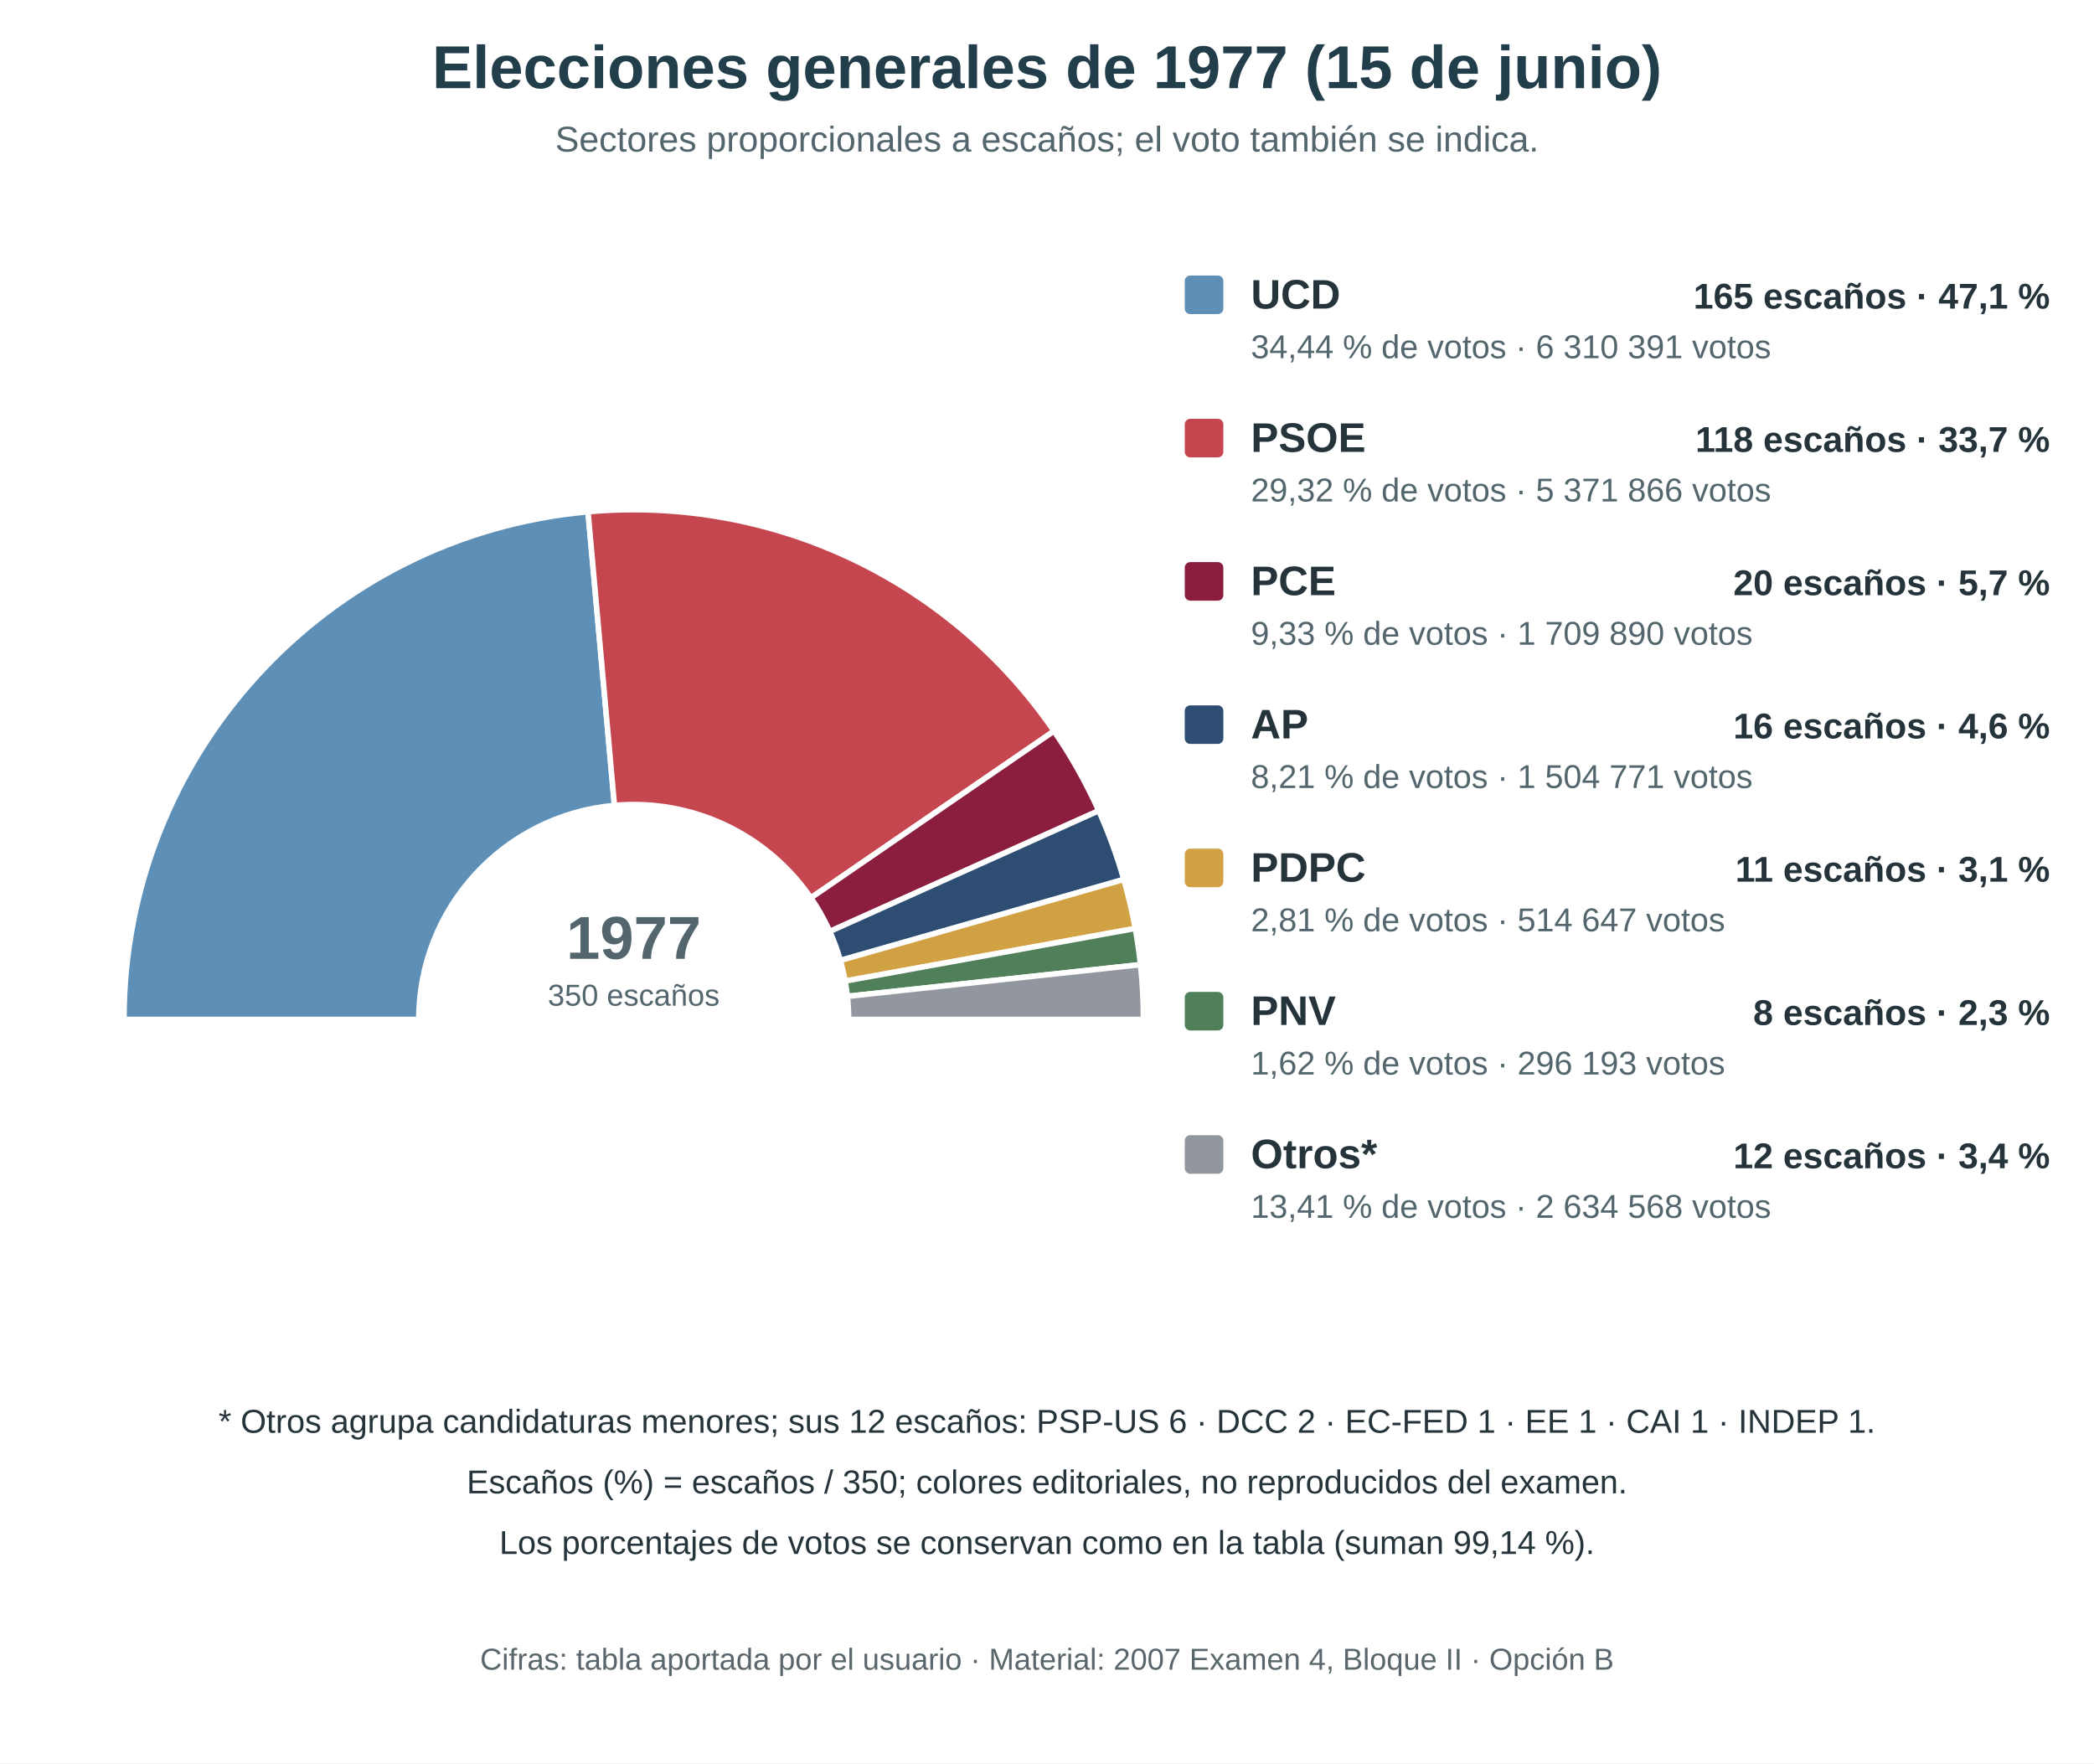
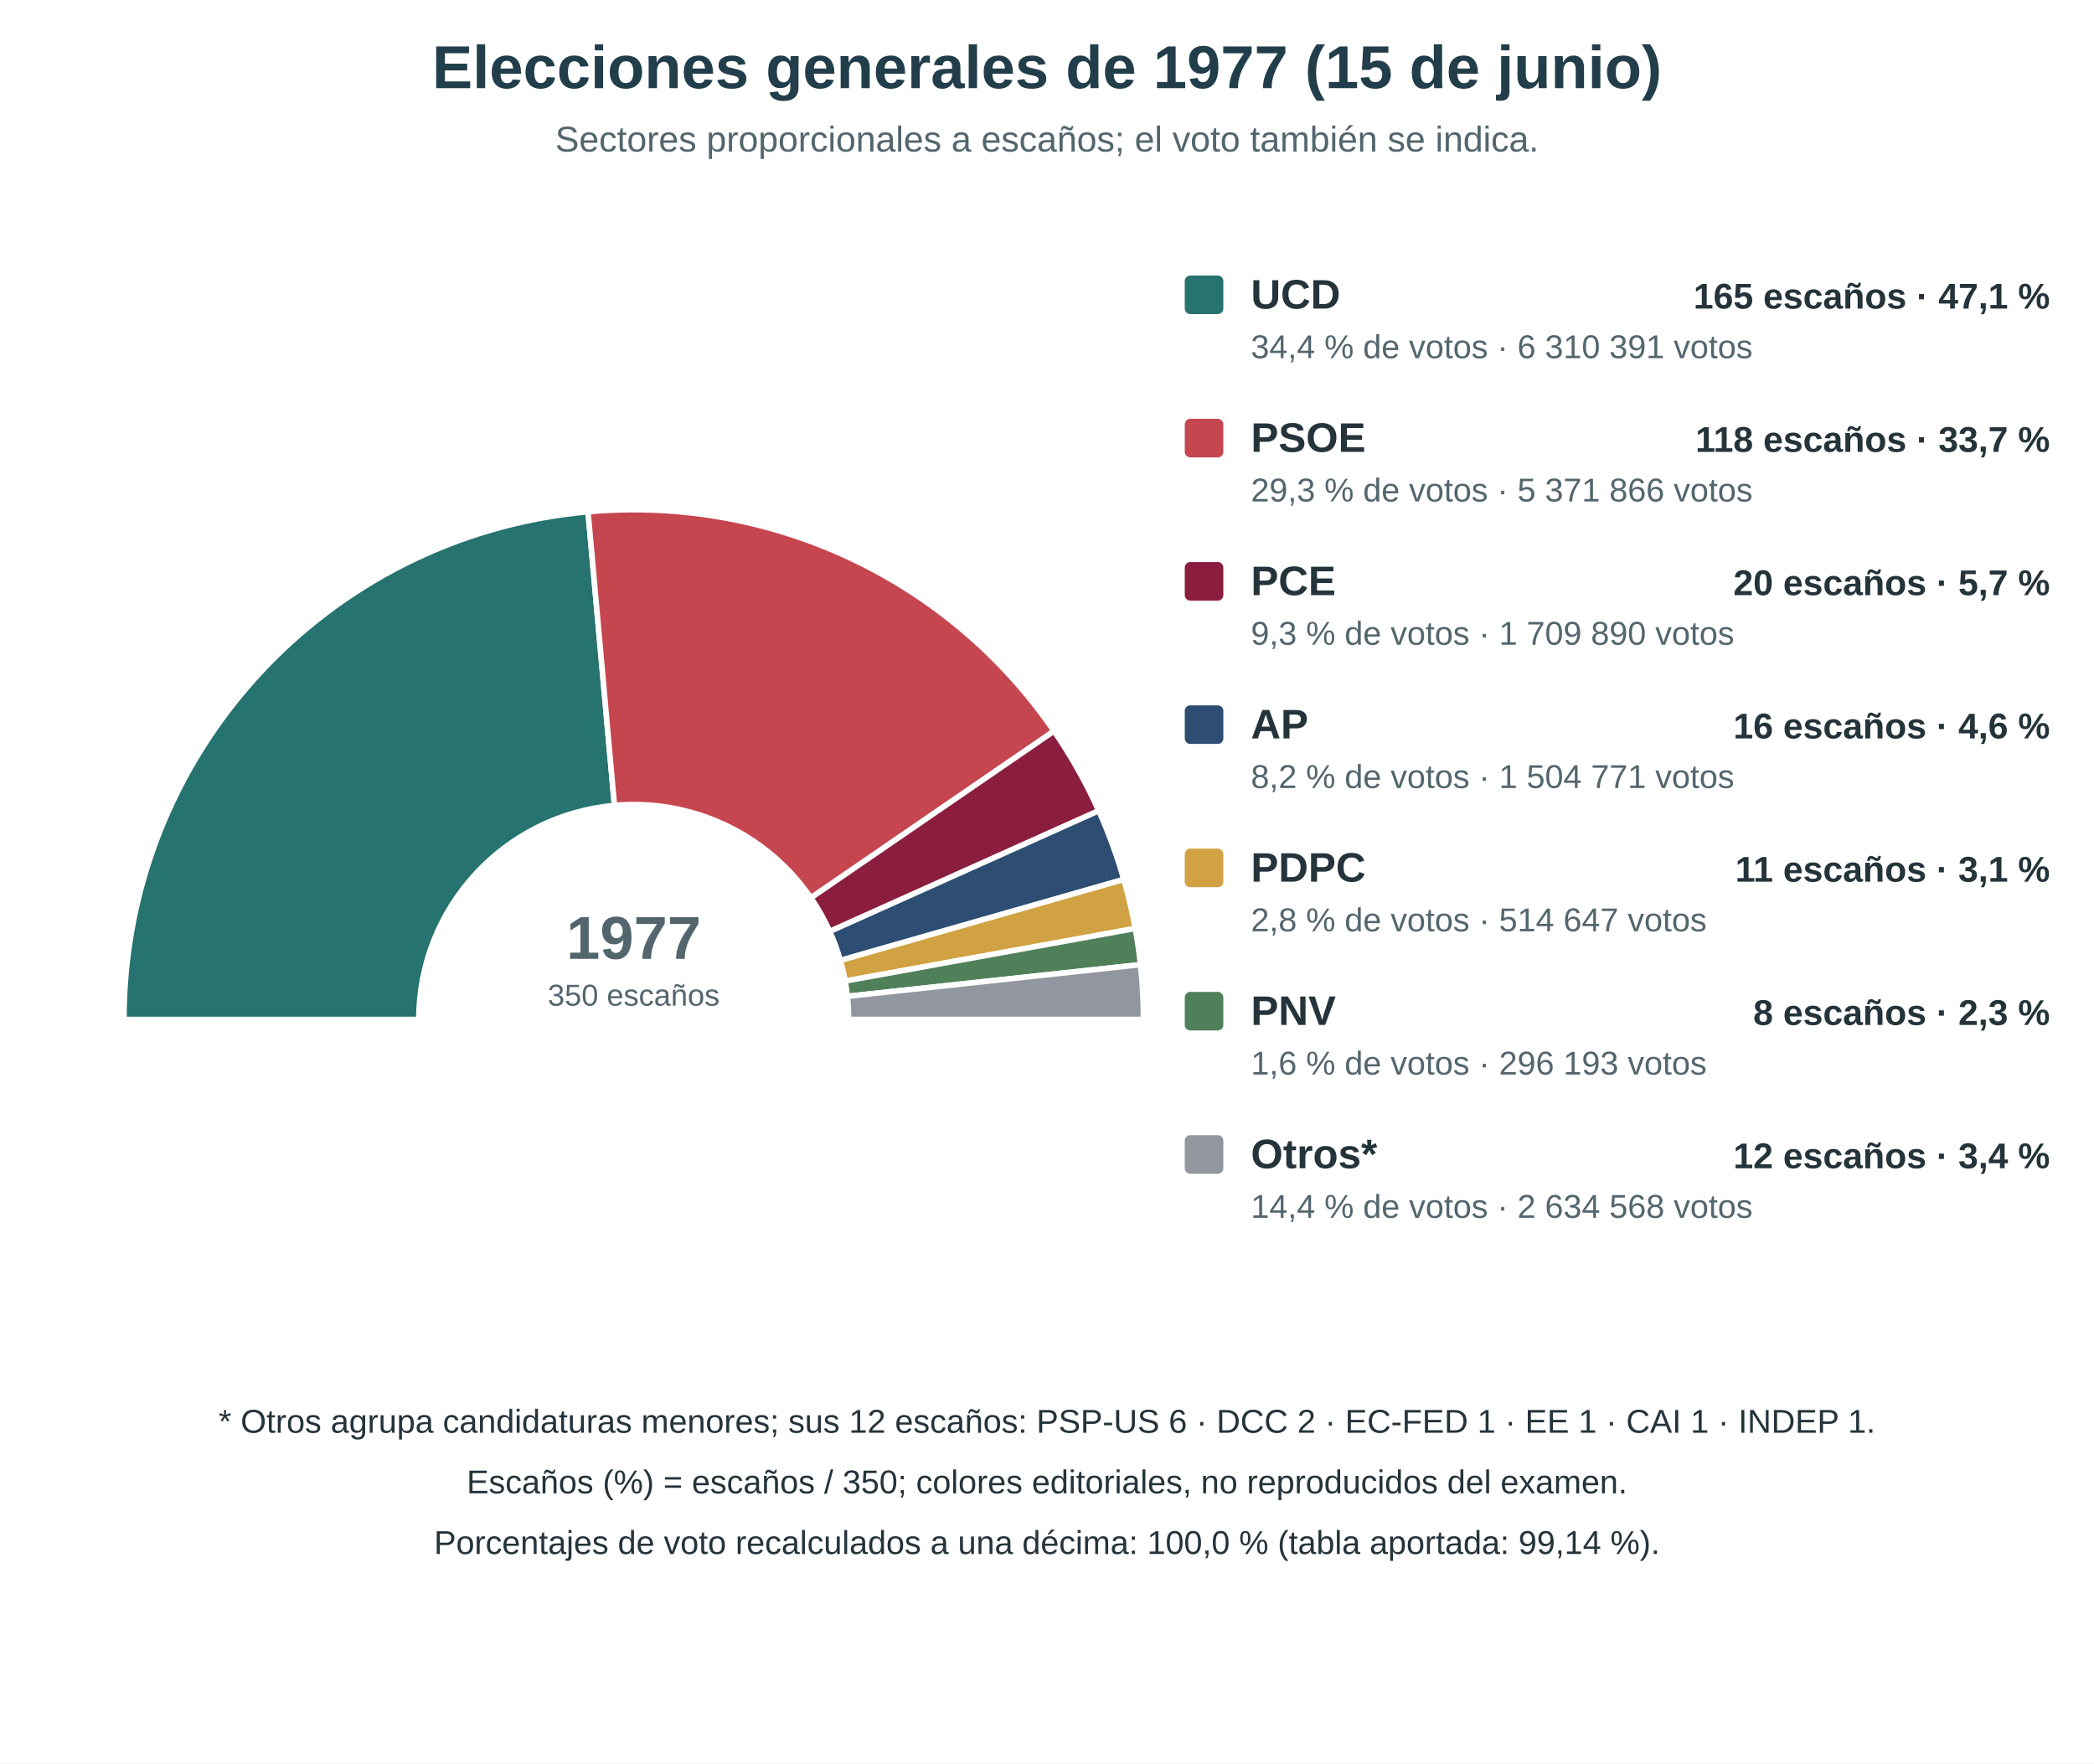
<svg xmlns="http://www.w3.org/2000/svg" width="760" height="640" viewBox="0 0 760 640" role="img" aria-labelledby="title desc">
-   <style>text{font-family:"Arial Narrow",Arial,sans-serif;fill:#25343b}.title{font-size:22px;font-weight:700;fill:#223e4b}.subtitle{font-size:13px;fill:#53666e}.party{font-size:15px;font-weight:700}.share{font-size:13px;font-weight:600}.metric{font-size:12px;fill:#53666e}.year{font-size:22px;font-weight:700;fill:#53666e}.center-seat{font-size:11px;fill:#53666e}.footnote{font-size:12px}.source{font-size:11px;fill:#59666b}.sector{stroke:#fff;stroke-width:2}</style>
+   <style>text{font-family:"Arial Narrow",Arial,sans-serif;fill:#25343b}.title{font-size:22px;font-weight:700;fill:#223e4b}.subtitle{font-size:13px;fill:#53666e}.party{font-size:15px;font-weight:700}.share{font-size:13px;font-weight:600}.metric{font-size:12px;fill:#53666e}.year{font-size:22px;font-weight:700;fill:#53666e}.center-seat{font-size:11px;fill:#53666e}.footnote{font-size:12px}.sector{stroke:#fff;stroke-width:2}</style>
  <rect width="760" height="640" fill="#fff" />
  <text class="title" x="380" y="32" text-anchor="middle">Elecciones generales de 1977 (15 de junio)</text>
  <text class="subtitle" x="380" y="55" text-anchor="middle">Sectores proporcionales a escaños; el voto también se indica.</text>
-   <path class="sector" data-party="UCD" data-seats="165" data-seat-percent="47.143" fill="#5e8fb6" d="M45.00,370.00 A185,185 0 0 1 213.42,185.74 L223.01,292.31 A78,78 0 0 0 152.00,370.00 Z" />
-   <rect x="430" y="100" width="14" height="14" rx="2" fill="#5e8fb6" />
+   <path class="sector" data-party="UCD" data-seats="165" data-seat-percent="47.143" fill="#26736f" d="M45.00,370.00 A185,185 0 0 1 213.42,185.74 L223.01,292.31 A78,78 0 0 0 152.00,370.00 Z" />
+   <rect x="430" y="100" width="14" height="14" rx="2" fill="#26736f" />
  <text class="party" x="454" y="112">UCD</text>
  <text class="share" x="744" y="112" text-anchor="end">165 escaños · 47,1 %</text>
-   <text class="metric" x="454" y="130">34,44 % de votos · 6 310 391 votos</text>
+   <text class="metric" x="454" y="130">34,4 % de votos · 6 310 391 votos</text>
  <path class="sector" data-party="PSOE" data-seats="118" data-seat-percent="33.714" fill="#c6464f" d="M213.42,185.74 A185,185 0 0 1 382.54,265.33 L294.31,325.87 A78,78 0 0 0 223.01,292.31 Z" />
  <rect x="430" y="152" width="14" height="14" rx="2" fill="#c6464f" />
  <text class="party" x="454" y="164">PSOE</text>
  <text class="share" x="744" y="164" text-anchor="end">118 escaños · 33,7 %</text>
-   <text class="metric" x="454" y="182">29,32 % de votos · 5 371 866 votos</text>
+   <text class="metric" x="454" y="182">29,3 % de votos · 5 371 866 votos</text>
  <path class="sector" data-party="PCE" data-seats="20" data-seat-percent="5.714" fill="#8b1e3f" d="M382.54,265.33 A185,185 0 0 1 398.78,294.25 L301.16,338.06 A78,78 0 0 0 294.31,325.87 Z" />
  <rect x="430" y="204" width="14" height="14" rx="2" fill="#8b1e3f" />
  <text class="party" x="454" y="216">PCE</text>
  <text class="share" x="744" y="216" text-anchor="end">20 escaños · 5,7 %</text>
-   <text class="metric" x="454" y="234">9,33 % de votos · 1 709 890 votos</text>
+   <text class="metric" x="454" y="234">9,3 % de votos · 1 709 890 votos</text>
  <path class="sector" data-party="AP" data-seats="16" data-seat-percent="4.571" fill="#2d4d73" d="M398.78,294.25 A185,185 0 0 1 407.88,319.18 L305.00,348.58 A78,78 0 0 0 301.16,338.06 Z" />
  <rect x="430" y="256" width="14" height="14" rx="2" fill="#2d4d73" />
  <text class="party" x="454" y="268">AP</text>
  <text class="share" x="744" y="268" text-anchor="end">16 escaños · 4,6 %</text>
-   <text class="metric" x="454" y="286">8,21 % de votos · 1 504 771 votos</text>
+   <text class="metric" x="454" y="286">8,2 % de votos · 1 504 771 votos</text>
  <path class="sector" data-party="PDPC" data-seats="11" data-seat-percent="3.143" fill="#d1a243" d="M407.88,319.18 A185,185 0 0 1 412.03,336.97 L306.75,356.07 A78,78 0 0 0 305.00,348.58 Z" />
  <rect x="430" y="308" width="14" height="14" rx="2" fill="#d1a243" />
  <text class="party" x="454" y="320">PDPC</text>
  <text class="share" x="744" y="320" text-anchor="end">11 escaños · 3,1 %</text>
-   <text class="metric" x="454" y="338">2,81 % de votos · 514 647 votos</text>
+   <text class="metric" x="454" y="338">2,8 % de votos · 514 647 votos</text>
  <path class="sector" data-party="PNV" data-seats="8" data-seat-percent="2.286" fill="#4f805a" d="M412.03,336.97 A185,185 0 0 1 413.93,350.11 L307.55,361.61 A78,78 0 0 0 306.75,356.07 Z" />
  <rect x="430" y="360" width="14" height="14" rx="2" fill="#4f805a" />
  <text class="party" x="454" y="372">PNV</text>
  <text class="share" x="744" y="372" text-anchor="end">8 escaños · 2,3 %</text>
-   <text class="metric" x="454" y="390">1,62 % de votos · 296 193 votos</text>
+   <text class="metric" x="454" y="390">1,6 % de votos · 296 193 votos</text>
  <path class="sector" data-party="Otros*" data-seats="12" data-seat-percent="3.429" fill="#92979f" d="M413.93,350.11 A185,185 0 0 1 415.00,370.00 L308.00,370.00 A78,78 0 0 0 307.55,361.61 Z" />
  <rect x="430" y="412" width="14" height="14" rx="2" fill="#92979f" />
  <text class="party" x="454" y="424">Otros*</text>
  <text class="share" x="744" y="424" text-anchor="end">12 escaños · 3,4 %</text>
-   <text class="metric" x="454" y="442">13,41 % de votos · 2 634 568 votos</text>
+   <text class="metric" x="454" y="442">14,4 % de votos · 2 634 568 votos</text>
  <circle cx="230" cy="370" r="77" fill="#fff" />
  <text class="year" x="230" y="348" text-anchor="middle">1977</text>
  <text class="center-seat" x="230" y="365" text-anchor="middle">350 escaños</text>
  <text class="footnote" x="380" y="520" text-anchor="middle">* Otros agrupa candidaturas menores; sus 12 escaños: PSP-US 6 · DCC 2 · EC-FED 1 · EE 1 · CAI 1 · INDEP 1.</text>
  <text class="footnote" x="380" y="542" text-anchor="middle">Escaños (%) = escaños / 350; colores editoriales, no reproducidos del examen.</text>
-   <text class="footnote" x="380" y="564" text-anchor="middle">Los porcentajes de votos se conservan como en la tabla (suman 99,14 %).</text>
-   <text class="source" x="380" y="606" text-anchor="middle">Cifras: tabla aportada por el usuario · Material: 2007 Examen 4, Bloque II · Opción B</text>
+   <text class="footnote" x="380" y="564" text-anchor="middle">Porcentajes de voto recalculados a una décima: 100,0 % (tabla aportada: 99,14 %).</text>
</svg>
